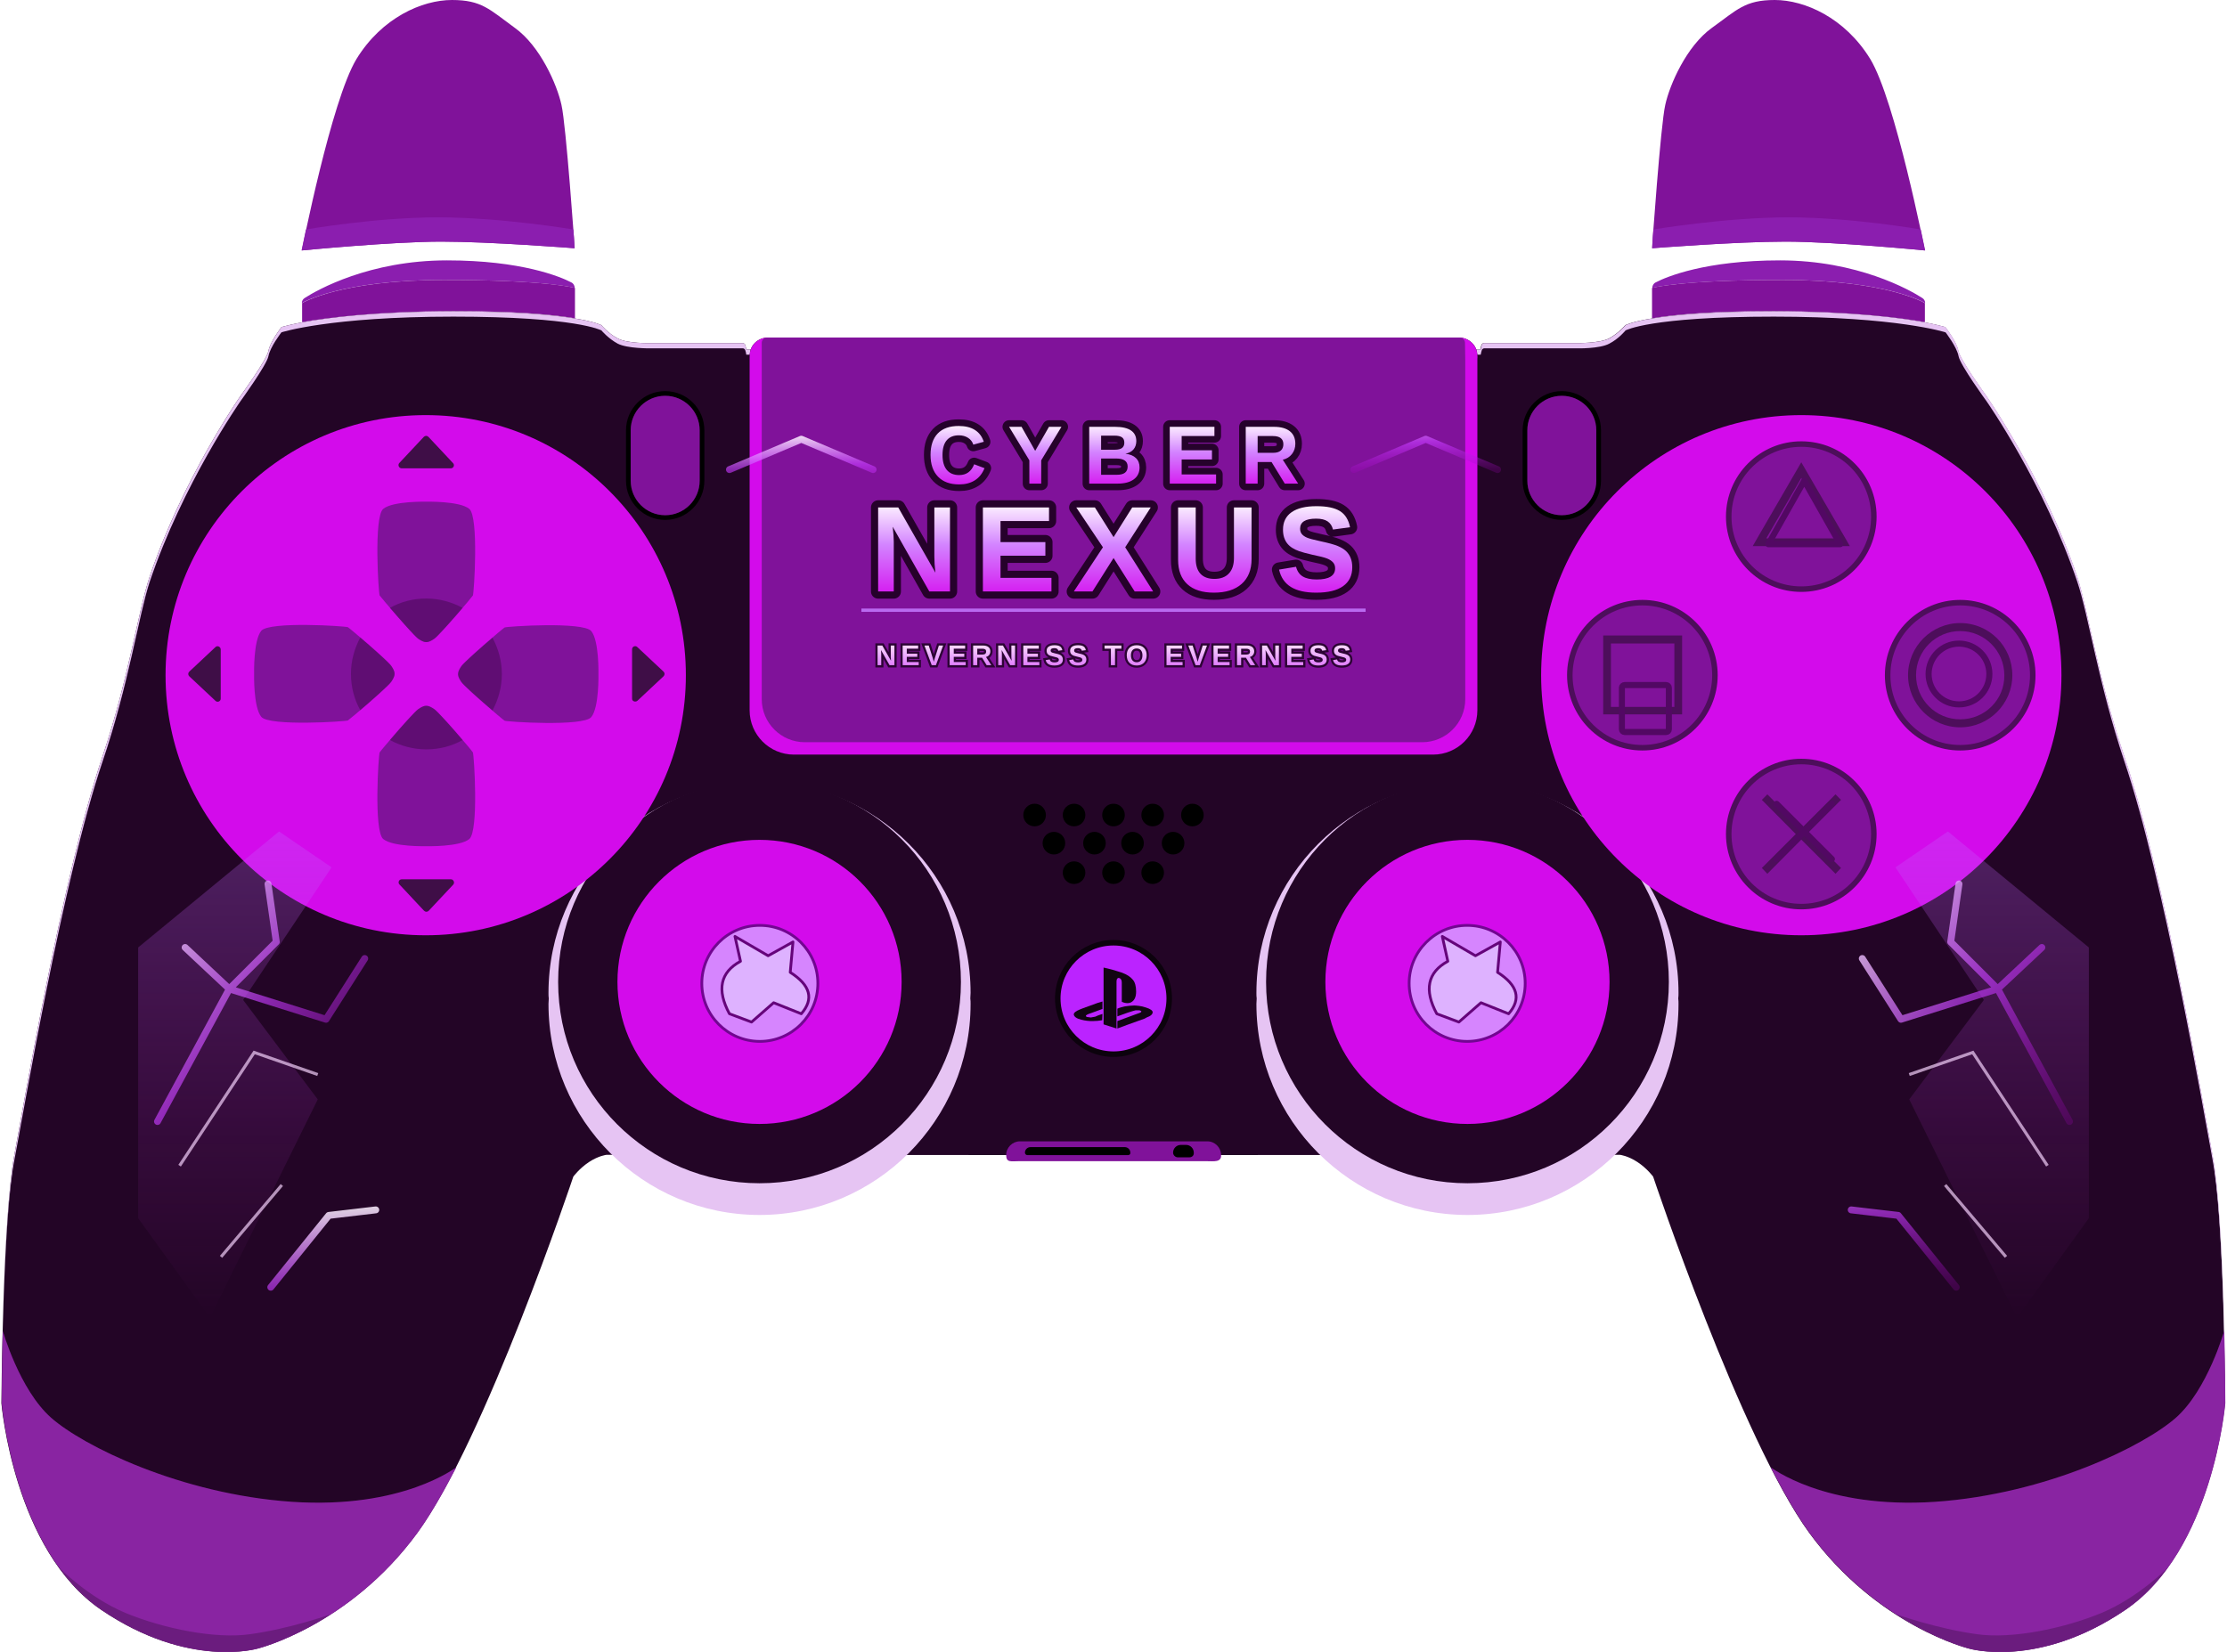
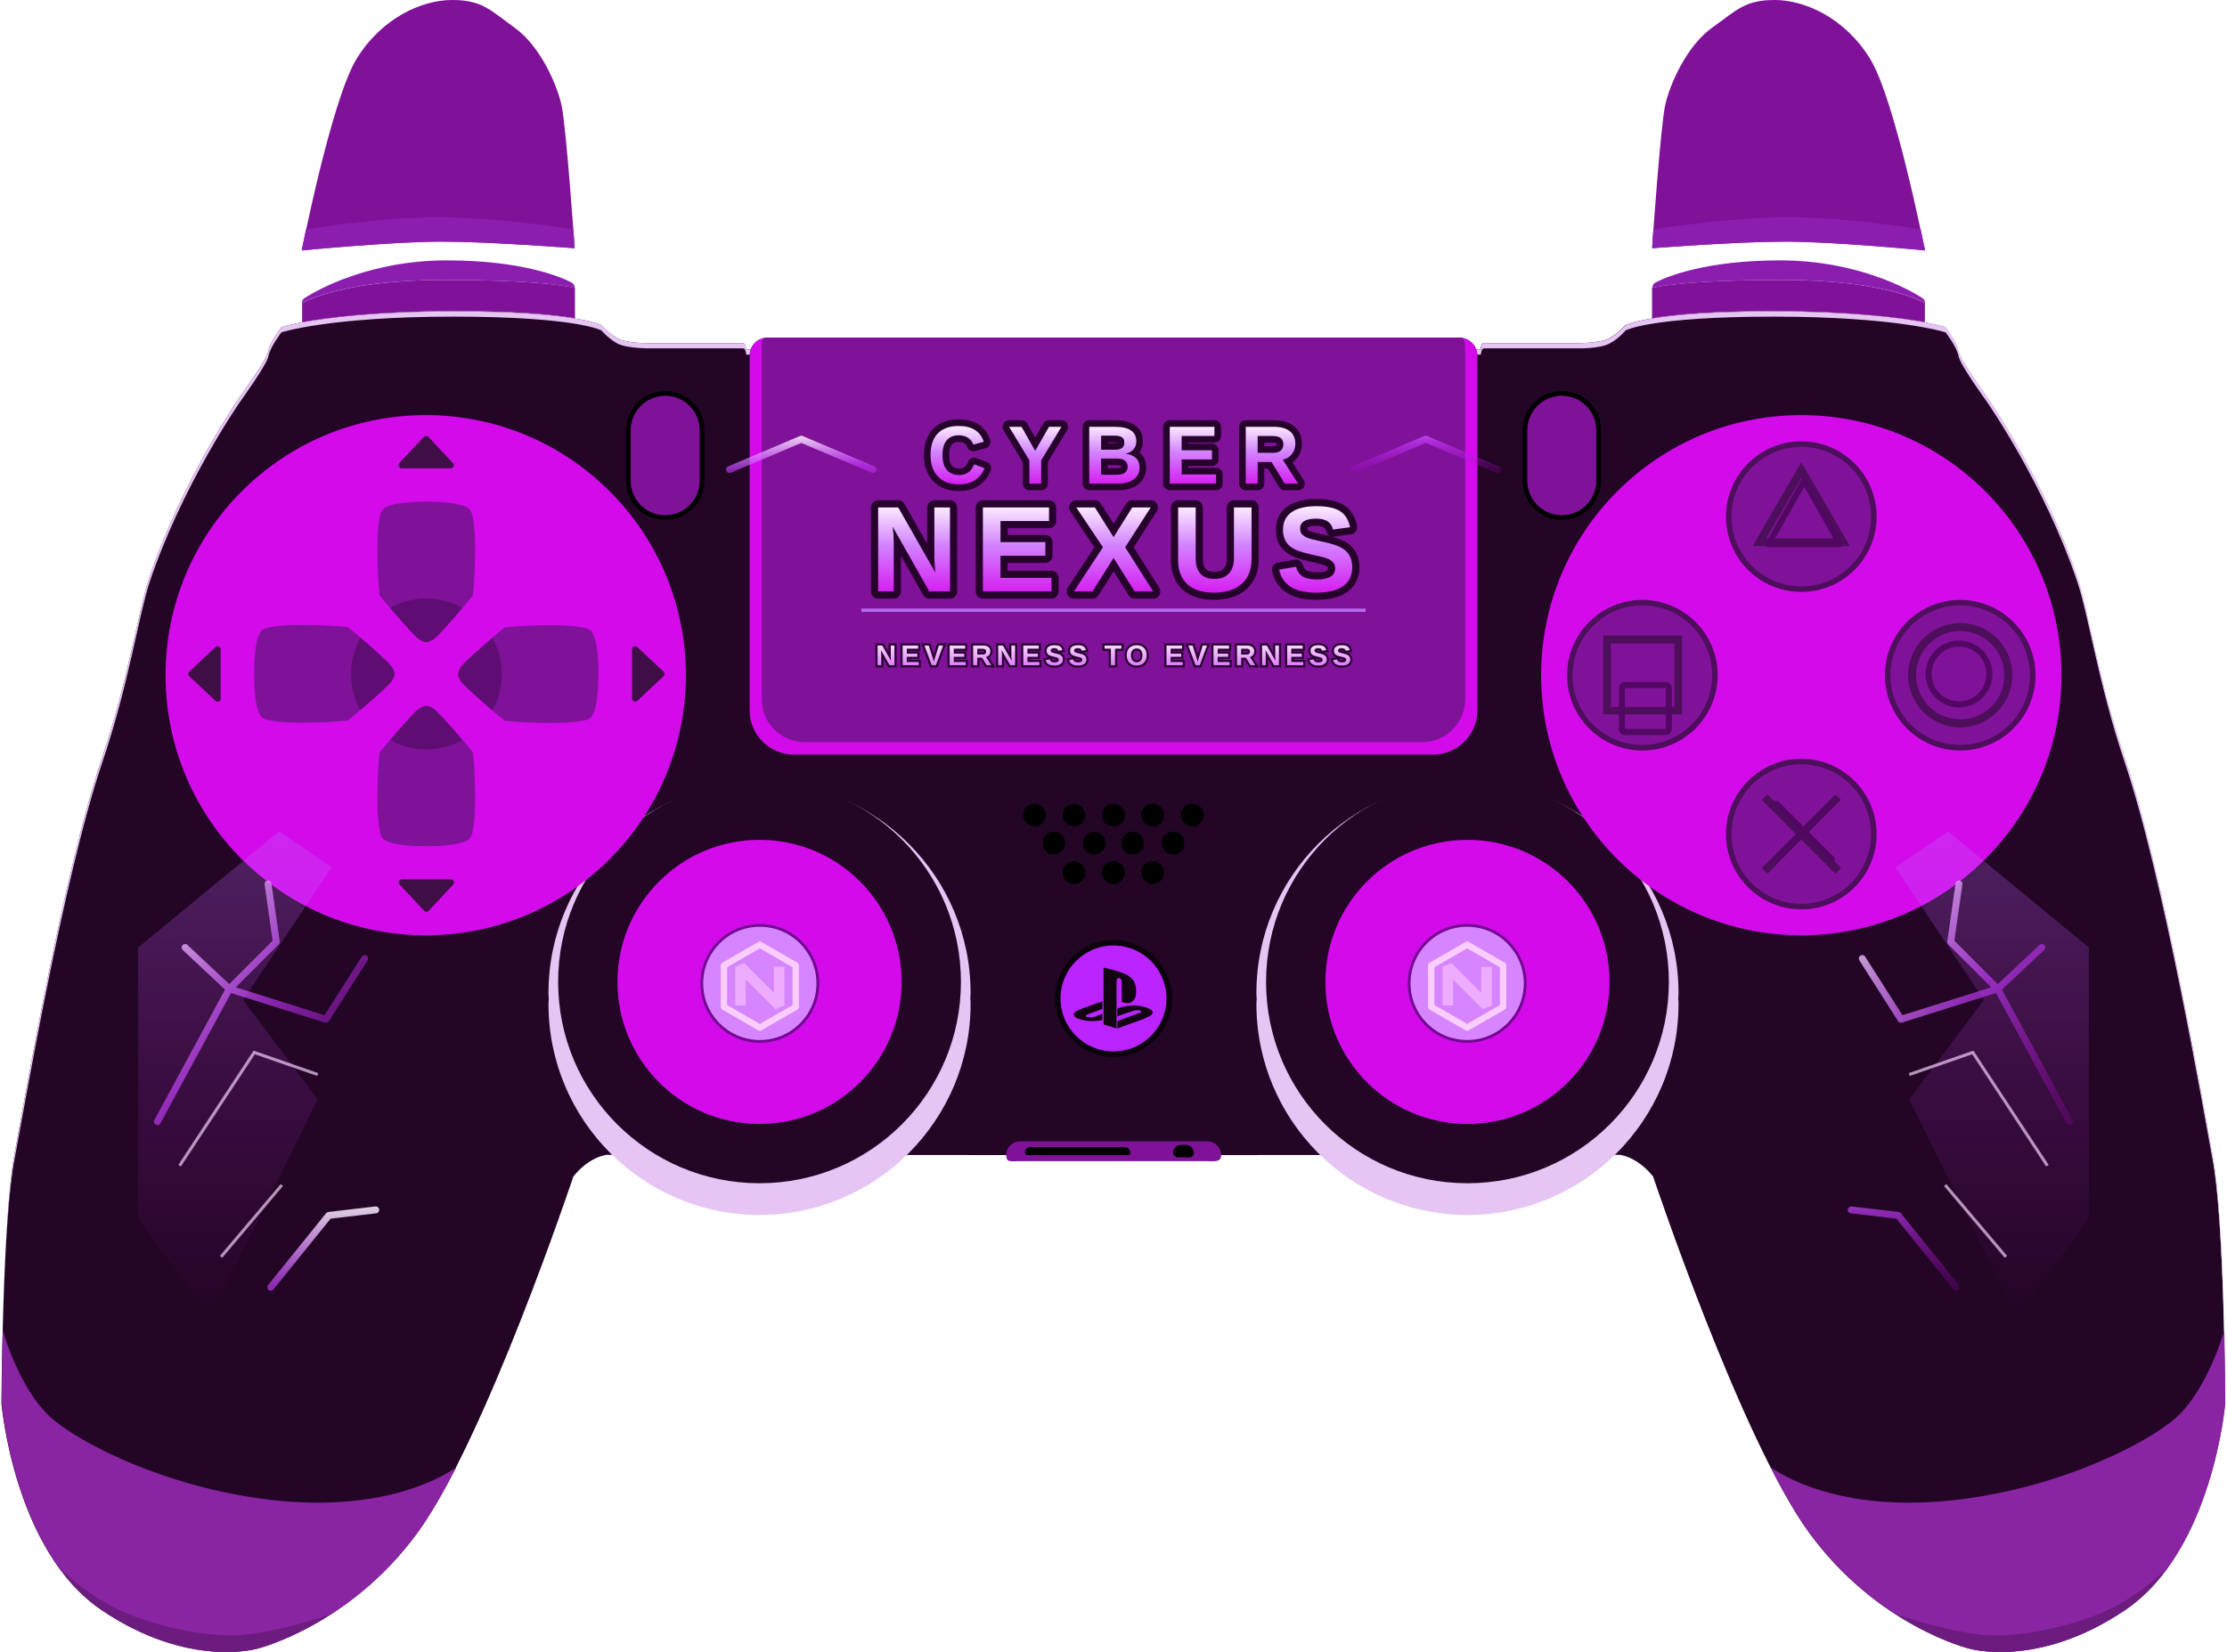
<svg xmlns="http://www.w3.org/2000/svg" xmlns:xlink="http://www.w3.org/1999/xlink" width="806" height="598" viewBox="0 0 806 598">
  <svg x="0" y="0" width="806" height="598" viewBox="-556 241.1 806 598.9">
    <style type="text/css">
		.st0{fill:none;}
		.st1{fill:#b98fc1;}
		.st2{fill:#fdf1ff;}
		.st3{fill:#230526;}
		
		.st4{fill:#e6c4f3;}
		
		.st5{fill:#120413;}
		.st6{fill:#d30beb;}
		
		.st7{opacity:0.12;}
		.st8{fill:url(#SVGID_5_);}
		.st9{fill:#3f0e47;}
		
		.st10{fill:#8b1eaf;}
		
		.st11{fill:#80129a;}
		
		.st12{fill:#80129a;}
		.st13{fill:#4d0e5b;}
		.st14{fill:#4d0e5b;}
		.st15{fill:#4d0e5b;}
		.st16{fill:#4d0e5b;}
		.st17{fill:#4d0e5b;}
		.st18{fill:#bb23ff;stroke:#0c020d;stroke-width:2;stroke-miterlimit:10;}
		
		.st19{fill:#120413;}
		.st20{opacity:0.1;fill:#e5c7ec;enable-background:new    ;}
		.st21{opacity:8.000000e-002;fill:url(#SVGID_6_);enable-background:new    ;}
		.st22{opacity:0.22;enable-background:new    ;}
		.st23{opacity:8.000000e-002;fill:url(#SVGID_7_);enable-background:new    ;}
		.st24{opacity:0.25;enable-background:new    ;}
		.st25{fill:#80129a;}
		
		.st26{opacity:0.2;}
		.st27{fill:url(#SVGID_8_);}
		.st28{opacity:8.000000e-002;}
		.st29{display:none;}
		.st30{display:inline;}
		.st31{fill:#f6e1fa;}
		.st32{fill:#fdf4ff;}
		.st33{display:inline;opacity:8.000000e-002;}
		.st34{stroke:#200823;}
		
		.st35{fill:#200823;font-style:bold;font-family:Arial;font-size:23px}
		
	</style>
    <pattern x="-556" y="840" width="71" height="71" patternUnits="userSpaceOnUse" id="SVGID_1_" viewBox="0 -71 71 71" style="overflow: visible">
      <g>
        <polygon class="st0" points="0,0 71,0 71,-71 0,-71     " />
        <g>
          <polygon class="st0" points="0,0 71,0 71,-71 0,-71       " />
          <path class="st1" d="M41.8-35.5c0-3.5-2.8-6.3-6.3-6.3s-6.3,2.8-6.3,6.3s2.8,6.3,6.3,6.3S41.8-32,41.8-35.5z" />
        </g>
      </g>
    </pattern>
    <pattern x="-556" y="840" width="40" height="103" patternUnits="userSpaceOnUse" id="SVGID_2_" viewBox="0 -231.7 40 103" style="overflow: visible">
      <g>
        <polygon class="st0" points="0,-128.7 40,-128.7 40,-231.7 0,-231.7     " />
        <g>
          <polygon class="st0" points="0,-128.7 40,-128.7 40,-231.7 0,-231.7       " />
          <polygon points="34.5,-360.5 37.5,-360.5 37.5,-206 34.5,-206       " />
          <polygon points="26.5,-360.5 29.5,-360.5 29.5,-206 26.5,-206       " />
          <polygon points="18.5,-360.5 21.5,-360.5 21.5,-206 18.5,-206       " />
          <polygon points="10.5,-360.5 13.5,-360.5 13.5,-206 10.5,-206       " />
          <polygon points="2.5,-360.5 5.5,-360.5 5.5,-206 2.5,-206       " />
          <polygon points="34.5,-257.5 37.5,-257.5 37.5,-103 34.5,-103       " />
          <polygon points="26.5,-257.5 29.5,-257.5 29.5,-103 26.5,-103       " />
          <polygon points="18.5,-257.5 21.5,-257.5 21.5,-103 18.5,-103       " />
          <polygon points="10.5,-257.5 13.5,-257.5 13.5,-103 10.5,-103       " />
          <polygon points="2.5,-257.5 5.5,-257.5 5.5,-103 2.5,-103       " />
          <polygon points="34.5,-154.5 37.5,-154.5 37.5,0 34.5,0       " />
          <polygon points="26.5,-154.5 29.5,-154.5 29.5,0 26.5,0       " />
          <polygon points="18.5,-154.5 21.5,-154.5 21.5,0 18.5,0       " />
          <polygon points="10.5,-154.5 13.5,-154.5 13.5,0 10.5,0       " />
          <polygon points="2.5,-154.5 5.5,-154.5 5.5,0 2.5,0       " />
        </g>
      </g>
    </pattern>
    <pattern x="-556" y="840" width="40" height="103" patternUnits="userSpaceOnUse" id="SVGID_3_" viewBox="0 -231.7 40 103" style="overflow: visible">
      <g>
        <polygon class="st0" points="0,-128.7 40,-128.7 40,-231.7 0,-231.7     " />
        <g>
          <polygon class="st0" points="0,-128.7 40,-128.7 40,-231.7 0,-231.7       " />
          <polygon points="34.5,-360.5 37.5,-360.5 37.5,-206 34.5,-206       " />
          <polygon points="26.5,-360.5 29.5,-360.5 29.5,-206 26.5,-206       " />
          <polygon points="18.5,-360.5 21.5,-360.5 21.5,-206 18.5,-206       " />
          <polygon points="10.5,-360.5 13.5,-360.5 13.5,-206 10.5,-206       " />
          <polygon points="2.5,-360.5 5.5,-360.5 5.5,-206 2.5,-206       " />
          <polygon points="34.5,-257.5 37.5,-257.5 37.5,-103 34.5,-103       " />
          <polygon points="26.5,-257.5 29.5,-257.5 29.5,-103 26.5,-103       " />
          <polygon points="18.5,-257.5 21.5,-257.5 21.5,-103 18.5,-103       " />
          <polygon points="10.5,-257.5 13.5,-257.5 13.5,-103 10.5,-103       " />
          <polygon points="2.5,-257.5 5.5,-257.5 5.5,-103 2.5,-103       " />
          <polygon points="34.5,-154.5 37.5,-154.5 37.5,0 34.5,0       " />
          <polygon points="26.5,-154.5 29.5,-154.5 29.5,0 26.5,0       " />
          <polygon points="18.5,-154.5 21.5,-154.5 21.5,0 18.5,0       " />
          <polygon points="10.5,-154.5 13.5,-154.5 13.5,0 10.5,0       " />
          <polygon points="2.5,-154.5 5.5,-154.5 5.5,0 2.5,0       " />
        </g>
      </g>
    </pattern>
    <pattern x="-556" y="840" width="71" height="71" patternUnits="userSpaceOnUse" id="SVGID_4_" viewBox="0 -71 71 71" style="overflow: visible">
      <g>
        <polygon class="st0" points="0,0 71,0 71,-71 0,-71     " />
        <g>
          <polygon class="st0" points="0,0 71,0 71,-71 0,-71       " />
          <path class="st2" d="M41.8-35.5c0-3.5-2.8-6.3-6.3-6.3s-6.3,2.8-6.3,6.3s2.8,6.3,6.3,6.3S41.8-32,41.8-35.5z" />
        </g>
      </g>
    </pattern>
    <g>
      <g>
        <g>
          <g>
            <path class="st3" d="M245.3,659.8c-2.9-15.5-17.7-102.5-32-144.6c-9.4-27.7-13.1-53-17-64.9c-12-35.7-33-65.7-33-65.7           s-9.5-13.1-10.1-16.3c-0.6-3.3-4.7-8.6-4.7-8.6s-17.4-5.7-62.3-5.7s-53.7,5-53.7,5s-2.4,2.9-5.9,4.8c-3.5,1.8-11.7,1.7-11.7,1.7           h-33.4c0,0-0.6-0.1-0.9,0.3c-0.4,0.4-0.6,2-0.6,2h-133h-133.1c0,0-0.3-1.7-0.6-2c-0.4-0.4-0.9-0.3-0.9-0.3H-321           c0,0-8.2,0.2-11.7-1.7c-3.5-1.8-5.9-4.8-5.9-4.8s-8.8-5-53.7-5c-44.8,0-62.3,5.7-62.3,5.7s-4.1,5.3-4.7,8.6           c-0.6,3.3-10.1,16.3-10.1,16.3s-21,30-33,65.7c-4,11.9-7.7,37.2-17,64.9c-14.3,42.1-29.1,129.1-32,144.6           c-4.3,23.2-4.7,90.1-4.7,90.1s4.5,53.4,36.2,74.9s56.7,14,56.7,14s33.1-8.2,57.8-41.9s56.6-129.2,56.6-129.2s2.2-3,5.7-5.3           s6.3-2.6,6.3-2.6l183.7,0.1l183.7-0.1c0,0,2.8,0.3,6.3,2.6s5.7,5.3,5.7,5.3s31.9,95.4,56.6,129.2s57.8,41.9,57.8,41.9           s25,7.5,56.7-14s36.2-74.9,36.2-74.9S249.7,682.9,245.3,659.8z" />
            <g>
              <g>
                <g>
                  <path class="st4" d="M-519.4,517.1c9.4-27.7,13.1-53,17-64.9c12-35.7,33-65.7,33-65.7s9.5-13.1,10.1-16.3                 c0.6-3.3,4.7-8.6,4.7-8.6s17.4-5.7,62.3-5.7c44.8,0,53.7,5,53.7,5s2.4,2.9,5.9,4.8c3.5,1.8,11.7,1.7,11.7,1.7h33.4                 c0,0,0.6-0.1,0.9,0.3c0.4,0.4,0.6,2,0.6,2H-153h133.1c0,0,0.3-1.7,0.6-2c0.4-0.4,0.9-0.3,0.9-0.3H15c0,0,8.2,0.2,11.7-1.7                 c3.5-1.8,5.9-4.8,5.9-4.8s8.8-5,53.7-5s62.3,5.7,62.3,5.7s4.1,5.3,4.7,8.6c0.6,3.3,10.1,16.3,10.1,16.3s21,30,33,65.7                 c4,11.9,7.7,37.2,17,64.9c14.3,42.1,29.1,129.1,32,144.6c3.9,20.9,4.6,77.3,4.7,88.3c0-0.1,0-0.1,0-0.1s-0.3-66.9-4.7-90.1                 c-2.9-15.5-17.7-102.5-32-144.6c-9.4-27.7-13.1-53-17-64.9c-12-35.7-33-65.7-33-65.7s-9.5-13.1-10.1-16.3                 c-0.6-3.3-4.7-8.6-4.7-8.6s-17.4-5.7-62.3-5.7s-53.7,5-53.7,5s-2.4,2.9-5.9,4.8c-3.5,1.8-11.7,1.7-11.7,1.7h-33.4                 c0,0-0.6-0.1-0.9,0.3c-0.4,0.4-0.6,2-0.6,2H-153h-133.1c0,0-0.3-1.7-0.6-2c-0.4-0.4-0.9-0.3-0.9-0.3H-321                 c0,0-8.2,0.2-11.7-1.7c-3.5-1.8-5.9-4.8-5.9-4.8s-8.8-5-53.7-5c-44.8,0-62.3,5.7-62.3,5.7s-4.1,5.3-4.7,8.6                 c-0.6,3.3-10.1,16.3-10.1,16.3s-21,30-33,65.7c-4,11.9-7.7,37.2-17,64.9c-14.3,42.1-29.1,129.1-32,144.6                 c-4.3,23.2-4.7,90.1-4.7,90.1v0.1c0.1-10.9,0.7-67.4,4.7-88.3C-548.4,646.3-533.7,559.2-519.4,517.1z" />
                </g>
              </g>
            </g>
            <path class="st4" d="M-204.8,601.1c0-42.2-34.3-76.5-76.5-76.5s-76.5,34.3-76.5,76.5c0,0.7,0,1.3,0.1,2c0,0.7-0.1,1.3-0.1,2           c0,42.2,34.3,76.5,76.5,76.5s76.5-34.3,76.5-76.5c0-0.7,0-1.3-0.1-2C-204.9,602.4-204.8,601.7-204.8,601.1z" />
            <circle class="st3" cx="-281.3" cy="597.1" r="73" />
            <circle class="st6" cx="-281.3" cy="597.1" r="51.5" />
            <path class="st4" d="M51.8,601.1c0-42.2-34.3-76.5-76.5-76.5s-76.5,34.3-76.5,76.5c0,0.7,0,1.3,0.1,2c0,0.7-0.1,1.3-0.1,2           c0,42.2,34.3,76.5,76.5,76.5s76.5-34.3,76.5-76.5c0-0.7,0-1.3-0.1-2C51.8,602.4,51.8,601.7,51.8,601.1z" />
            <circle class="st3" cx="-24.7" cy="597.1" r="73" />
            <circle class="st6" cx="-24.7" cy="597.1" r="51.5" />
            <path class="st5" d="M-21.2,369.1c-0.4-3.2-3.3-5.6-6.5-5.6l0,0H-153l0,0h-125.3l0,0c-3.2,0-6.1,2.3-6.5,5.6           c-0.1,0.7-0.1,1.4-0.1,2.1v127.4c0,8.9,7.2,16.1,16.1,16.1H-153l0,0h115.8c8.9,0,16.1-7.2,16.1-16.1V371.2           C-21,370.5-21.1,369.8-21.2,369.1z" />
            <g>
              <path class="st6" d="M-25.6,365.4c0-1-0.8-1.9-1.9-1.9H-153l0,0h-125.6c-1,0-1.9,0.8-1.9,1.9v6v123.2c0,8.6,7,15.6,15.6,15.6             H-153l0,0h111.9c8.6,0,15.6-7,15.6-15.6V371.5L-25.6,365.4z" />
              <g class="st7">
                <pattern id="SVGID_5_" xlink:href="#SVGID_1_" patternTransform="matrix(0.1017 0 0 -0.1017 -14417.875 -1652.527)" class="st7">
							</pattern>
                <path class="st8" d="M-280.5,494.6c0,8.6,7,15.6,15.6,15.6H-153l0,0h111.9c8.6,0,15.6-7,15.6-15.6V388.1h-254.9v106.5H-280.5z               " />
              </g>
            </g>
            <circle class="st6" cx="96.3" cy="485.9" r="94.3" />
            <g>
              <circle class="st6" cx="-402.3" cy="485.9" r="94.3" />
              <path class="st9" d="M-325.6,495.2l9.5-8.9c0.5-0.5,0.5-1.2,0-1.7l-9.5-8.9c-0.7-0.7-1.9-0.2-1.9,0.8v8.9v8.9             C-327.6,495.3-326.4,495.8-325.6,495.2z" />
              <path class="st9" d="M-411,410.9h8.9h8.9c1,0,1.5-1.2,0.8-1.9l-8.9-9.5c-0.5-0.5-1.2-0.5-1.7,0l-8.9,9.5             C-412.5,409.7-412,410.9-411,410.9z" />
              <path class="st9" d="M-478.5,475.7l-9.5,8.9c-0.5,0.5-0.5,1.2,0,1.7l9.5,8.9c0.7,0.7,1.9,0.2,1.9-0.8v-8.9v-8.9             C-476.6,475.6-477.8,475-478.5,475.7z" />
              <path class="st9" d="M-393.2,559.9h-8.9h-8.9c-1,0-1.5,1.2-0.8,1.9l8.9,9.5c0.5,0.5,1.2,0.5,1.7,0l8.9-9.5             C-391.7,561.1-392.2,559.9-393.2,559.9z" />
            </g>
          </g>
        </g>
      </g>
      <g>
        <g>
          <g>
            <path class="st10" d="M141.2,351c0-0.8-0.4-1.5-1.1-1.9c-4.5-2.9-23.4-13.6-51.5-13.6c-26.9,0-41.1,5.9-45.1,8           c-0.8,0.4-1.2,1.2-1.2,2c0,0,9.8-2.9,47.5-2.9S141.2,351,141.2,351z" />
            <path class="st11" d="M141.1,357.9L141.1,357.9V351c0,0-13.7-8.4-51.4-8.4c-37.8,0-47.5,2.9-47.5,2.9v11l0,0           c7.7-1.3,21.2-2.6,44.1-2.6C114.8,354,132.2,356.3,141.1,357.9z" />
          </g>
        </g>
        <g>
          <g>
            <path class="st10" d="M-447.2,351c0-0.8,0.4-1.5,1.1-1.9c4.5-2.9,23.4-13.6,51.5-13.6c26.9,0,41.1,5.9,45.1,8           c0.8,0.4,1.2,1.2,1.2,2c0,0-9.8-2.9-47.5-2.9S-447.2,351-447.2,351z" />
            <path class="st11" d="M-447.1,357.9L-447.1,357.9V351c0,0,13.7-8.4,51.4-8.4c37.8,0,47.5,2.9,47.5,2.9v11l0,0           c-7.7-1.3-21.2-2.6-44.1-2.6C-420.8,354-438.2,356.3-447.1,357.9z" />
          </g>
        </g>
      </g>
      <g>
        <g>
          <g>
            <g>
              <path class="st12" d="M153.9,512.1c-14.5,0-26.3-11.8-26.3-26.3s11.8-26.3,26.3-26.3s26.3,11.8,26.3,26.3             S168.4,512.1,153.9,512.1z" />
              <path class="st13" d="M153.9,460.6c13.9,0,25.3,11.3,25.3,25.3s-11.3,25.3-25.3,25.3s-25.3-11.3-25.3-25.3             S140,460.6,153.9,460.6 M153.9,458.6c-15,0-27.3,12.2-27.3,27.3s12.2,27.3,27.3,27.3s27.3-12.2,27.3-27.3             S168.9,458.6,153.9,458.6L153.9,458.6z" />
            </g>
            <path class="st14" d="M153.9,467c-10.4,0-18.9,8.5-18.9,18.9s8.5,18.9,18.9,18.9s18.9-8.5,18.9-18.9           C172.8,475.5,164.4,467,153.9,467z M153.9,501.9c-8.9,0-16-7.2-16-16c0-8.9,7.2-16,16-16s16,7.2,16,16           C170,494.8,162.8,501.9,153.9,501.9z" />
          </g>
          <g>
            <g>
              <path class="st12" d="M96.3,569.7c-14.5,0-26.3-11.8-26.3-26.3s11.8-26.3,26.3-26.3s26.3,11.8,26.3,26.3             S110.8,569.7,96.3,569.7z" />
              <path class="st13" d="M96.3,518.2c13.9,0,25.3,11.3,25.3,25.3s-11.3,25.3-25.3,25.3S71,557.5,71,543.5S82.4,518.2,96.3,518.2              M96.3,516.2c-15,0-27.3,12.2-27.3,27.3c0,15,12.2,27.3,27.3,27.3s27.3-12.2,27.3-27.3C123.6,528.5,111.4,516.2,96.3,516.2             L96.3,516.2z" />
            </g>
            <polygon class="st15" points="110.7,531.1 108.7,529.1 96.3,541.5 84,529.1 82,531.1 94.3,543.5 82,555.8 84,557.9 96.3,545.5            108.7,557.9 110.7,555.8 98.3,543.5         " />
          </g>
          <g>
            <g>
              <path class="st12" d="M38.8,512.1c-14.5,0-26.3-11.8-26.3-26.3s11.8-26.3,26.3-26.3S65,471.4,65,485.9S53.2,512.1,38.8,512.1z" />
              <path class="st13" d="M38.7,460.6c13.9,0,25.3,11.3,25.3,25.3s-11.3,25.3-25.3,25.3s-25.3-11.3-25.3-25.3             S24.8,460.6,38.7,460.6 M38.7,458.6c-15,0-27.3,12.2-27.3,27.3s12.2,27.3,27.3,27.3S66,500.9,66,485.9S53.8,458.6,38.7,458.6             L38.7,458.6z" />
            </g>
            <path class="st16" d="M50.3,471.5h-23h-2.8v2.8v23v2.8h2.8h23h2.8v-2.8v-23v-2.8H50.3z M50.3,497.4h-23v-23h23V497.4z" />
          </g>
          <g>
            <g>
              <path class="st12" d="M96.3,454.6c-14.5,0-26.3-11.8-26.3-26.3S81.8,402,96.3,402s26.3,11.8,26.3,26.3S110.8,454.6,96.3,454.6z             " />
              <path class="st13" d="M96.3,403.1c13.9,0,25.3,11.3,25.3,25.3s-11.3,25.3-25.3,25.3S71,442.4,71,428.4S82.4,403.1,96.3,403.1              M96.3,401.1c-15,0-27.3,12.2-27.3,27.3s12.2,27.3,27.3,27.3s27.3-12.2,27.3-27.3S111.4,401.1,96.3,401.1L96.3,401.1z" />
            </g>
            <path class="st17" d="M112.3,436.3l-16-27.6l-16,27.6l-1.6,2.8H82h14.3h14.3h3.3L112.3,436.3z M96.3,436.3H83.6l12.7-21.9           l12.7,21.9H96.3z" />
          </g>
        </g>
      </g>
      <g>
        <g>
          <circle cx="-153" cy="557.5" r="4.1" />
          <circle cx="-153" cy="536.6" r="4.1" />
          <circle cx="-159.9" cy="546.8" r="4.1" />
          <circle cx="-174.6" cy="546.8" r="4.1" />
          <circle cx="-167.3" cy="557.5" r="4.1" />
          <circle cx="-167.3" cy="536.6" r="4.1" />
          <circle cx="-181.6" cy="536.6" r="4.1" />
        </g>
        <g>
          <circle cx="-146.1" cy="546.8" r="4.1" />
          <circle cx="-131.4" cy="546.8" r="4.1" />
          <circle cx="-138.8" cy="557.5" r="4.1" />
          <circle cx="-138.8" cy="536.6" r="4.1" />
          <circle cx="-124.4" cy="536.6" r="4.1" />
        </g>
      </g>
      <g>
        <circle class="st18" cx="-153" cy="603.1" r="20.2" />
        <g>
          <path class="st19" d="M-151.9,609.7v-2.8v-3.5v-6.5c0-0.5,0.1-0.8,0.3-1c0.1-0.2,0.4-0.3,0.7-0.2c0.6,0.2,0.9,0.7,0.9,1.7v6.9         c0.8,0.4,1.5,0.5,2.1,0.5s1.2-0.2,1.6-0.5c1-0.7,1.5-1.9,1.5-3.7c0-1.9-0.4-3.4-1.2-4.3c-0.8-1-2.1-1.9-4.1-2.6         c-1.3-0.4-2.5-0.8-3.6-1.1s-2-0.5-2.9-0.7v12.2l0,0v2.7l0,0v1.7l0,0v2.5l0,0v1.5l4.7,1.5v-3.6l0,0V609.7z" />
          <path class="st19" d="M-157,608.7l-1.7,0.6l-0.9,0.4l-1.6,0.3l-1.5-0.2c-0.3-0.2-0.4-0.4-0.2-0.6c0.1-0.1,0.2-0.1,0.3-0.2         c0.1-0.1,0.3-0.1,0.4-0.2l1.1-0.4l4.1-1.5v-2.7l-1.7,0.5l-5.5,2l-1,0.4c-1.5,0.6-2.2,1.2-2.2,1.8c0.1,0.8,1,1.5,2.7,1.9         c0.7,0.2,1.4,0.3,2.1,0.4c0.7,0.1,1.4,0.1,2.2,0.1c1,0,2.1-0.1,3.3-0.3L-157,608.7L-157,608.7z" />
          <path class="st19" d="M-141.2,606.4c-0.9-0.3-1.7-0.5-2.5-0.6s-1.7-0.2-2.5-0.1c-0.9,0-1.9,0.2-2.8,0.3c-0.8,0.2-1.7,0.4-2.6,0.8         v2.8l3.9-1.4l1.6-0.5l1.1-0.3h1.4c0.3,0.1,0.6,0.2,0.7,0.4c0,0.2-0.2,0.4-0.8,0.6l-1.4,0.5l-6.5,2.4v2.7l3.5-1.3l6.4-2.3l0.7-0.4         c1.5-0.5,2.2-1.2,2.2-1.9C-138.8,607.5-139.6,606.9-141.2,606.4z" />
        </g>
      </g>
      <path class="st11" d="M-450.8,785.6c-40.5-2.8-75.8-20.3-87.3-30.5s-17.5-31.5-17.5-31.5c-0.4,15-0.4,26.3-0.4,26.3     s4.5,53.4,36.2,74.9s56.7,14,56.7,14s33.1-8.2,57.8-41.9c4.5-6.2,9.3-14.5,14.1-23.8C-391.3,773-410.4,788.3-450.8,785.6z" />
      <path class="st11" d="M144.8,785.6c40.5-2.8,75.8-20.3,87.3-30.5s17.5-31.5,17.5-31.5c0.4,15,0.4,26.3,0.4,26.3     s-4.5,53.4-36.2,74.9s-56.7,14-56.7,14s-33.1-8.2-57.8-41.9c-4.5-6.2-9.3-14.5-14.1-23.8C85.3,773,104.4,788.3,144.8,785.6z" />
      <g>
        <g>
          <path class="st20" d="M-450.8,785.6c-40.5-2.8-75.8-20.3-87.3-30.5s-17.5-31.5-17.5-31.5c-0.4,15-0.4,26.3-0.4,26.3         s4.5,53.4,36.2,74.9s56.7,14,56.7,14s33.1-8.2,57.8-41.9c4.5-6.2,9.3-14.5,14.1-23.8C-391.3,773-410.4,788.3-450.8,785.6z" />
          <pattern id="SVGID_6_" xlink:href="#SVGID_2_" patternTransform="matrix(0.3298 9.457588e-002 9.457588e-002 -0.3298 -10633.591 -7000.39)">
				</pattern>
          <path class="st21" d="M-450.8,785.6c-40.5-2.8-75.8-20.3-87.3-30.5s-17.5-31.5-17.5-31.5c-0.4,15-0.4,26.3-0.4,26.3         s4.5,53.4,36.2,74.9s56.7,14,56.7,14s33.1-8.2,57.8-41.9c4.5-6.2,9.3-14.5,14.1-23.8C-391.3,773-410.4,788.3-450.8,785.6z" />
          <path class="st22" d="M-466,833.6c-12.5,1.8-31.3-2-45.1-7.7c-13.6-5.7-24-16.4-24-16.4c4.2,5.8,9.3,11.1,15.3,15.2         c31.7,21.5,56.7,14,56.7,14s11.7-2.9,26.3-12.3C-436.8,826.4-451.4,831.6-466,833.6z" />
        </g>
        <g>
          <path class="st20" d="M144.8,785.6c40.5-2.8,75.8-20.3,87.3-30.5s17.5-31.5,17.5-31.5c0.4,15,0.4,26.3,0.4,26.3         s-4.5,53.4-36.2,74.9s-56.7,14-56.7,14s-33.1-8.2-57.8-41.9c-4.5-6.2-9.3-14.5-14.1-23.8C85.3,773,104.4,788.3,144.8,785.6z" />
          <pattern id="SVGID_7_" xlink:href="#SVGID_3_" patternTransform="matrix(-0.3298 9.457588e-002 -9.457588e-002 -0.3298 -21575.611 -7016.746)">
				</pattern>
          <path class="st23" d="M144.8,785.6c40.5-2.8,75.8-20.3,87.3-30.5s17.5-31.5,17.5-31.5c0.4,15,0.4,26.3,0.4,26.3         s-4.5,53.4-36.2,74.9s-56.7,14-56.7,14s-33.1-8.2-57.8-41.9c-4.5-6.2-9.3-14.5-14.1-23.8C85.3,773,104.4,788.3,144.8,785.6z" />
          <path class="st22" d="M160,833.6c12.5,1.8,31.3-2,45.1-7.7c13.6-5.7,24-16.4,24-16.4c-4.2,5.8-9.3,11.1-15.3,15.2         c-31.7,21.5-56.7,14-56.7,14s-11.7-2.9-26.3-12.3C130.8,826.4,145.4,831.6,160,833.6z" />
        </g>
        <g>
          <g>
            <path d="M-315.5,384.6c6.9,0,12.5,5.6,12.5,12.5v18.3c0,6.9-5.6,12.5-12.5,12.5s-12.5-5.6-12.5-12.5v-18.3           C-328,390.2-322.4,384.6-315.5,384.6 M-315.5,382.9c-7.8,0-14.2,6.4-14.2,14.2v18.3c0,7.8,6.4,14.2,14.2,14.2           s14.2-6.4,14.2-14.2v-18.3C-301.3,389.2-307.7,382.9-315.5,382.9L-315.5,382.9z" />
            <path class="st11" d="M-315.5,384.6c-6.9,0-12.5,5.6-12.5,12.5v18.3c0,6.9,5.6,12.5,12.5,12.5s12.5-5.6,12.5-12.5v-18.3           C-303,390.2-308.6,384.6-315.5,384.6z" />
          </g>
        </g>
        <g>
          <g>
            <path d="M9.5,384.6c6.9,0,12.5,5.6,12.5,12.5v18.3c0,6.9-5.6,12.5-12.5,12.5l0,0c-6.9,0-12.5-5.6-12.5-12.5v-18.3           C-3,390.2,2.6,384.6,9.5,384.6L9.5,384.6 M9.5,382.9c-7.8,0-14.2,6.4-14.2,14.2v18.3c0,7.8,6.4,14.2,14.2,14.2           s14.2-6.4,14.2-14.2v-18.3C23.7,389.2,17.3,382.9,9.5,382.9L9.5,382.9z" />
            <path class="st11" d="M9.5,384.6c-6.9,0-12.5,5.6-12.5,12.5v18.3c0,6.9,5.6,12.5,12.5,12.5S22,422.3,22,415.4v-18.3           C22,390.2,16.4,384.6,9.5,384.6z" />
          </g>
        </g>
        <g>
          <g>
            <path class="st11" d="M-414.8,488.3c1.4-2,1.2-2.9,1.2-2.9s0.2-0.9-1.2-2.9s-15-13.6-15.7-14s-28.5-2.2-31.4,1.3           s-2.6,15.6-2.6,15.6s-0.3,12.1,2.6,15.6s30.7,1.7,31.4,1.3C-429.8,501.9-416.2,490.3-414.8,488.3z" />
            <path class="st24" d="M-414.8,488.3c1.4-2,1.2-2.9,1.2-2.9s0.2-0.9-1.2-2.9c-0.9-1.3-6.9-6.6-11.2-10.3           c-2.1,3.9-3.4,8.4-3.4,13.2s1.2,9.3,3.4,13.2C-421.7,494.9-415.7,489.6-414.8,488.3z" />
          </g>
          <g>
            <path class="st11" d="M-405,472.7c2,1.4,2.9,1.2,2.9,1.2s0.9,0.2,2.9-1.2s13.6-15,14-15.7s2.2-28.5-1.3-31.4s-15.6-2.6-15.6-2.6           s-12.1-0.3-15.6,2.6s-1.7,30.7-1.3,31.4C-418.5,457.7-407,471.3-405,472.7z" />
            <path class="st24" d="M-405,472.7c2,1.4,2.9,1.2,2.9,1.2s0.9,0.2,2.9-1.2c1.3-0.9,6.6-6.9,10.3-11.2c-3.9-2.1-8.4-3.4-13.2-3.4           s-9.3,1.2-13.2,3.4C-411.5,465.8-406.3,471.8-405,472.7z" />
          </g>
          <g>
            <path class="st11" d="M-342.3,469.9c-2.9-3.5-30.7-1.7-31.4-1.3c-0.7,0.4-14.3,12-15.7,14s-1.2,2.9-1.2,2.9s-0.2,0.9,1.2,2.9           s15,13.6,15.7,14s28.5,2.2,31.4-1.3s2.6-15.6,2.6-15.6S-339.4,473.4-342.3,469.9z" />
            <path class="st24" d="M-378.1,472.3c-4.3,3.7-10.3,9-11.2,10.3c-1.4,2-1.2,2.9-1.2,2.9s-0.2,0.9,1.2,2.9           c0.9,1.3,6.9,6.6,11.2,10.3c2.1-3.9,3.4-8.4,3.4-13.2S-376,476.2-378.1,472.3z" />
          </g>
          <g>
            <path class="st11" d="M-399.2,498.2c-2-1.4-2.9-1.2-2.9-1.2s-0.9-0.2-2.9,1.2s-13.6,15-14,15.7s-2.2,28.5,1.3,31.4           s15.6,2.6,15.6,2.6s12.1,0.3,15.6-2.6s1.7-30.7,1.3-31.4C-385.6,513.1-397.2,499.6-399.2,498.2z" />
            <path class="st24" d="M-399.2,498.2c-2-1.4-2.9-1.2-2.9-1.2s-0.9-0.2-2.9,1.2c-1.3,0.9-6.6,6.9-10.3,11.2           c3.9,2.1,8.4,3.4,13.2,3.4s9.3-1.2,13.2-3.4C-392.6,505.1-397.9,499.1-399.2,498.2z" />
          </g>
        </g>
      </g>
      <path class="st25" d="M-119.4,662.1h-67.9c-2.8,0-4.6,0.6-4.6-2.2l0,0c0-2.8,2.3-5,5-5h67.9c2.8,0,5,2.3,5,5l0,0     C-113.9,662.6-116.6,662.1-119.4,662.1z" />
      <path d="M-147.7,659.9h-36.5c-0.5,0-0.9-0.4-0.9-0.9l0,0c0-1.1,0.9-2,2-2h34.2c1.1,0,2,0.9,2,2l0,0     C-146.8,659.5-147.2,659.9-147.7,659.9z" />
      <path d="M-125.5,660.7h-4.2c-0.9,0-1.7-0.8-1.7-1.7l0,0c0-1.6,1.3-2.8,2.8-2.8h1.9c1.6,0,2.8,1.3,2.8,2.8l0,0     C-123.8,660-124.5,660.7-125.5,660.7z" />
      <g>
        <path class="st6" d="M-21.2,369.1c-0.4-3.2-3.3-5.6-6.5-5.6l0,0H-153l0,0h-125.3l0,0c-3.2,0-6.1,2.3-6.5,5.6       c-0.1,0.7-0.1,1.4-0.1,2.1v127.4c0,8.9,7.2,16.1,16.1,16.1H-153l0,0h115.8c8.9,0,16.1-7.2,16.1-16.1V371.2       C-21,370.5-21.1,369.8-21.2,369.1z" />
        <g>
          <path class="st11" d="M-25.6,365.4c0-1-0.8-1.9-1.9-1.9H-153l0,0h-125.6c-1,0-1.9,0.8-1.9,1.9v6v123.2c0,8.6,7,15.6,15.6,15.6         H-153l0,0h111.9c8.6,0,15.6-7,15.6-15.6V371.5L-25.6,365.4z" />
          <g class="st26">
            <pattern id="SVGID_8_" xlink:href="#SVGID_4_" patternTransform="matrix(0.1017 0 0 -0.1017 -14417.875 -1652.527)" class="st26">
					</pattern>
            <path class="st27" d="M-280.5,494.6c0,8.6,7,15.6,15.6,15.6H-153l0,0h111.9c8.6,0,15.6-7,15.6-15.6V388.1h-254.9v106.5H-280.5z" />
          </g>
        </g>
      </g>
    </g>
    <g>
      <g>
        <g>
          <g>
            <path class="st11" d="M141.1,331.9c0,0-32.7-3.2-50.6-3.2s-48.3,2.4-48.3,2.4s3.1-44.7,4.8-52c1.6-7.3,7.7-21.3,16.9-27.9           s12-10.1,22.8-10.1s25.4,6.4,34.6,21.4C130.4,277.5,141.1,331.9,141.1,331.9z" />
            <path class="st10" d="M42.7,324.3c0,0,26.1-4.4,49-4.4c22.8,0,47.9,4.4,47.9,4.4c1,4.7,1.6,7.6,1.6,7.6s-32.7-3.2-50.6-3.2           s-48.3,2.4-48.3,2.4S42.3,328.4,42.7,324.3z" />
          </g>
        </g>
        <g class="st29">
          <g class="st30">
            <path class="st31" d="M141.1,331.9c0,0-32.7-3.2-50.6-3.2s-48.3,2.4-48.3,2.4s3.1-44.7,4.8-52c1.6-7.3,7.7-21.3,16.9-27.9           s12-10.1,22.8-10.1s25.4,6.4,34.6,21.4C130.4,277.5,141.1,331.9,141.1,331.9z" />
            <path class="st32" d="M42.7,324.3c0,0,26.1-4.4,49-4.4c22.8,0,47.9,4.4,47.9,4.4c1,4.7,1.6,7.6,1.6,7.6s-32.7-3.2-50.6-3.2           s-48.3,2.4-48.3,2.4S42.3,328.4,42.7,324.3z" />
          </g>
          <g class="st33">
            <g>
              <path d="M92.7,306.8c-2.1,1.7-3.2,2.6-3.2,2.6c-1.2,1.2-1.9,2.7-2,4.5h9.8v-2.6H91c0.3-0.5,1-1.2,2.1-1.9             c1.4-0.9,2.3-1.6,2.7-2.1c0.9-1,1.3-2.1,1.3-3.3c0-1.4-0.5-2.5-1.4-3.3c-0.9-0.8-2.1-1.2-3.5-1.2c-3.1,0-4.7,1.7-4.7,5h2.7             c0-1.8,0.7-2.7,2.1-2.7c1.3,0,2,0.7,2,2.1C94.4,304.9,93.8,305.9,92.7,306.8z" />
            </g>
            <path d="M75.1,308.3h3c1.5,0,2.3,0.6,2.4,1.9c0.1,1.2,0.2,2.5,0.3,3.8h3.3v-0.4c-0.5-0.2-0.7-0.7-0.7-1.5c0-0.2,0-0.4,0.1-0.8           v-0.7c0-1.7-0.6-2.9-1.8-3.5c1.4-0.5,2.2-1.6,2.2-3.4c0-1.3-0.4-2.3-1.3-3c-0.8-0.7-1.9-1-3.2-1h-7.3v14.3h3V308.3z M75.1,302           h3.7c1.4,0,2.1,0.6,2.1,1.9c0,1.3-0.8,1.9-2.3,1.9h-3.5V302z" />
          </g>
        </g>
      </g>
      <g>
        <g>
          <g>
            <path class="st11" d="M-447.2,331.9c0,0,32.7-3.2,50.6-3.2c17.9,0,48.3,2.4,48.3,2.4s-3.1-44.7-4.8-52           c-1.6-7.3-7.7-21.3-16.9-27.9c-9.2-6.7-12-10.1-22.8-10.1s-25.4,6.4-34.6,21.4C-436.5,277.5-447.2,331.9-447.2,331.9z" />
            <path class="st10" d="M-348.8,324.3c0,0-26.1-4.4-49-4.4c-22.8,0-47.9,4.4-47.9,4.4c-1,4.7-1.6,7.6-1.6,7.6s32.7-3.2,50.6-3.2           s48.3,2.4,48.3,2.4S-348.4,328.4-348.8,324.3z" />
          </g>
        </g>
        <g class="st29">
          <g class="st30">
            <path class="st31" d="M-447.2,331.9c0,0,32.7-3.2,50.6-3.2c17.9,0,48.3,2.4,48.3,2.4s-3.1-44.7-4.8-52           c-1.6-7.3-7.7-21.3-16.9-27.9c-9.2-6.7-12-10.1-22.8-10.1s-25.4,6.4-34.6,21.4C-436.5,277.5-447.2,331.9-447.2,331.9z" />
            <path class="st32" d="M-348.8,324.3c0,0-26.1-4.4-49-4.4c-22.8,0-47.9,4.4-47.9,4.4c-1,4.7-1.6,7.6-1.6,7.6s32.7-3.2,50.6-3.2           s48.3,2.4,48.3,2.4S-348.4,328.4-348.8,324.3z" />
          </g>
          <g class="st33">
            <g>
              <path d="M-382.7,306.8c-2.1,1.7-3.2,2.6-3.2,2.6c-1.2,1.2-1.9,2.7-2,4.5h9.8v-2.6h-6.2c0.3-0.5,1-1.2,2.1-1.9             c1.4-0.9,2.3-1.6,2.7-2.1c0.9-1,1.3-2.1,1.3-3.3c0-1.4-0.5-2.5-1.4-3.3c-0.9-0.8-2.1-1.2-3.5-1.2c-3.1,0-4.7,1.7-4.7,5h2.7             c0-1.8,0.7-2.7,2.1-2.7c1.3,0,2,0.7,2,2.1C-381,304.9-381.5,305.9-382.7,306.8z" />
            </g>
            <polygon points="-391.2,311.2 -398.3,311.2 -398.3,299.6 -401.3,299.6 -401.3,313.9 -391.2,313.9         " />
          </g>
        </g>
      </g>
    </g>
  </svg>
  <g fill="none" stroke="#520863" stroke-width="2.2" stroke-linecap="round" stroke-linejoin="round">
    <rect x="587" y="248" width="17" height="17" rx="1" />
    <circle cx="709" cy="244" r="11" />
    <path d="M653 174 L666 197 H640 Z" />
    <path d="M643 291 L663 311 M663 291 L643 311" />
  </g>
  <svg x="0" y="0" width="806" height="598" viewBox="0 0 806 598">
    <defs>
      <linearGradient id="frost" x1="0" y1="0" x2="1" y2="1">
        <stop stop-color="#fdf3ff" stop-opacity=".87" />
        <stop offset=".5" stop-color="#c63cff" stop-opacity=".64" />
        <stop offset="1" stop-color="#a200bc" stop-opacity=".22" />
      </linearGradient>
      <linearGradient id="shadow" x1="0" y1="0" x2="0" y2="1">
        <stop stop-color="#c169ff" stop-opacity=".28" />
        <stop offset="1" stop-color="#d325dd" stop-opacity="0" />
      </linearGradient>
    </defs>
    <path d="M50 343 L101 301 L120 314 L88 362 L115 398 L76 477 L50 441Z" fill="url(#shadow)" />
    <path d="M756 343 L705 301 L686 314 L718 362 L691 398 L730 477 L756 441Z" fill="url(#shadow)" />
    <g fill="none" stroke="url(#frost)" stroke-width="2.5" stroke-linecap="round" stroke-linejoin="round">
      <path d="M57 406 L83 358 L100 341 L97 320 M83 358 L118 369 L132 347 M83 358 L67 343" />
      <path d="M749 406 L723 358 L706 341 L709 320 M723 358 L688 369 L674 347 M723 358 L739 343" />
      <path d="M98 466 L119 440 L136 438 M708 466 L687 440 L670 438" />
      <path d="M264 170 L290 159 L316 170 M542 170 L516 159 L490 170" />
    </g>
    <g stroke="#f8d5ff" fill="none" stroke-width="1.1" opacity=".68">
      <path d="M65 422 L92 381 L115 389 M741 422 L714 381 L691 389" />
      <path d="M80 455 L102 429 M726 455 L704 429" />
    </g>
  </svg>
  <svg x="275.5" y="139" width="255" height="112" viewBox="0 0 640 280">
    <defs>
      <linearGradient id="ice" x1="0" y1="0" x2="0" y2="1">
        <stop stop-color="#fcedff" />
        <stop offset=".45" stop-color="#d383ff" />
        <stop offset="1" stop-color="#d51ef1" />
      </linearGradient>
      <linearGradient id="shine" x1="0" y1="0" x2="0" y2="1">
        <stop stop-color="#f9d9ff" />
        <stop offset="1" stop-color="#e17eff" />
      </linearGradient>
    </defs>
    <text x="320" y="90" font-family="Arial,Helvetica,sans-serif" font-size="75" font-weight="900" text-anchor="middle" letter-spacing="19" stroke="#26022c" stroke-width="12" stroke-linejoin="round" paint-order="stroke" fill="url(#ice)">CYBER</text>
    <text x="320" y="188" font-family="Arial,Helvetica,sans-serif" font-size="111" font-weight="900" text-anchor="middle" letter-spacing="15" stroke="#26012b" stroke-width="13" stroke-linejoin="round" paint-order="stroke" fill="url(#ice)">NEXUS</text>
    <path d="M91 205 H549" stroke="#c379ff" stroke-width="3" opacity=".85" />
    <text x="320" y="255" font-family="Arial,Helvetica,sans-serif" font-size="26" font-weight="800" text-anchor="middle" letter-spacing="4" stroke="#2c0434" stroke-width="4" paint-order="stroke" fill="url(#shine)">NEVERNESS TO EVERNESS</text>
  </svg>
  <g fill="#d68bff" stroke="#6d058d" stroke-width="1" opacity=".95">
    <circle cx="275" cy="356" r="21" />
    <circle cx="531" cy="356" r="21" />
  </g>
-   <g transform="translate(257 337)" stroke="#65047a" fill="#deb2ff" stroke-linejoin="round">
-     <path d="M7 30 Q0 17 11 11 L9 2 L21 9 L30 4 L29 15 Q40 22 33 30 L23 26 L15 33Z" />
+   <g fill="none" stroke="#facdff" stroke-width="2.3" stroke-linejoin="round">
+     <path d="M275 342 288 349.5 288 364.5 275 372 262 364.5 262 349.5Z" />
+     <path d="M531 342 544 349.5 544 364.5 531 372 518 364.5 518 349.5Z" />
  </g>
-   <g transform="translate(513 337)" stroke="#65047a" fill="#deb2ff" stroke-linejoin="round">
-     <path d="M7 30 Q0 17 11 11 L9 2 L21 9 L30 4 L29 15 Q40 22 33 30 L23 26 L15 33Z" />
+   <g stroke="#edacff" stroke-width="3.8" fill="none" stroke-linejoin="bevel">
+     <path d="M268 364 V350 L282 364 V350" />
+     <path d="M524 364 V350 L538 364 V350" />
  </g>
</svg>
